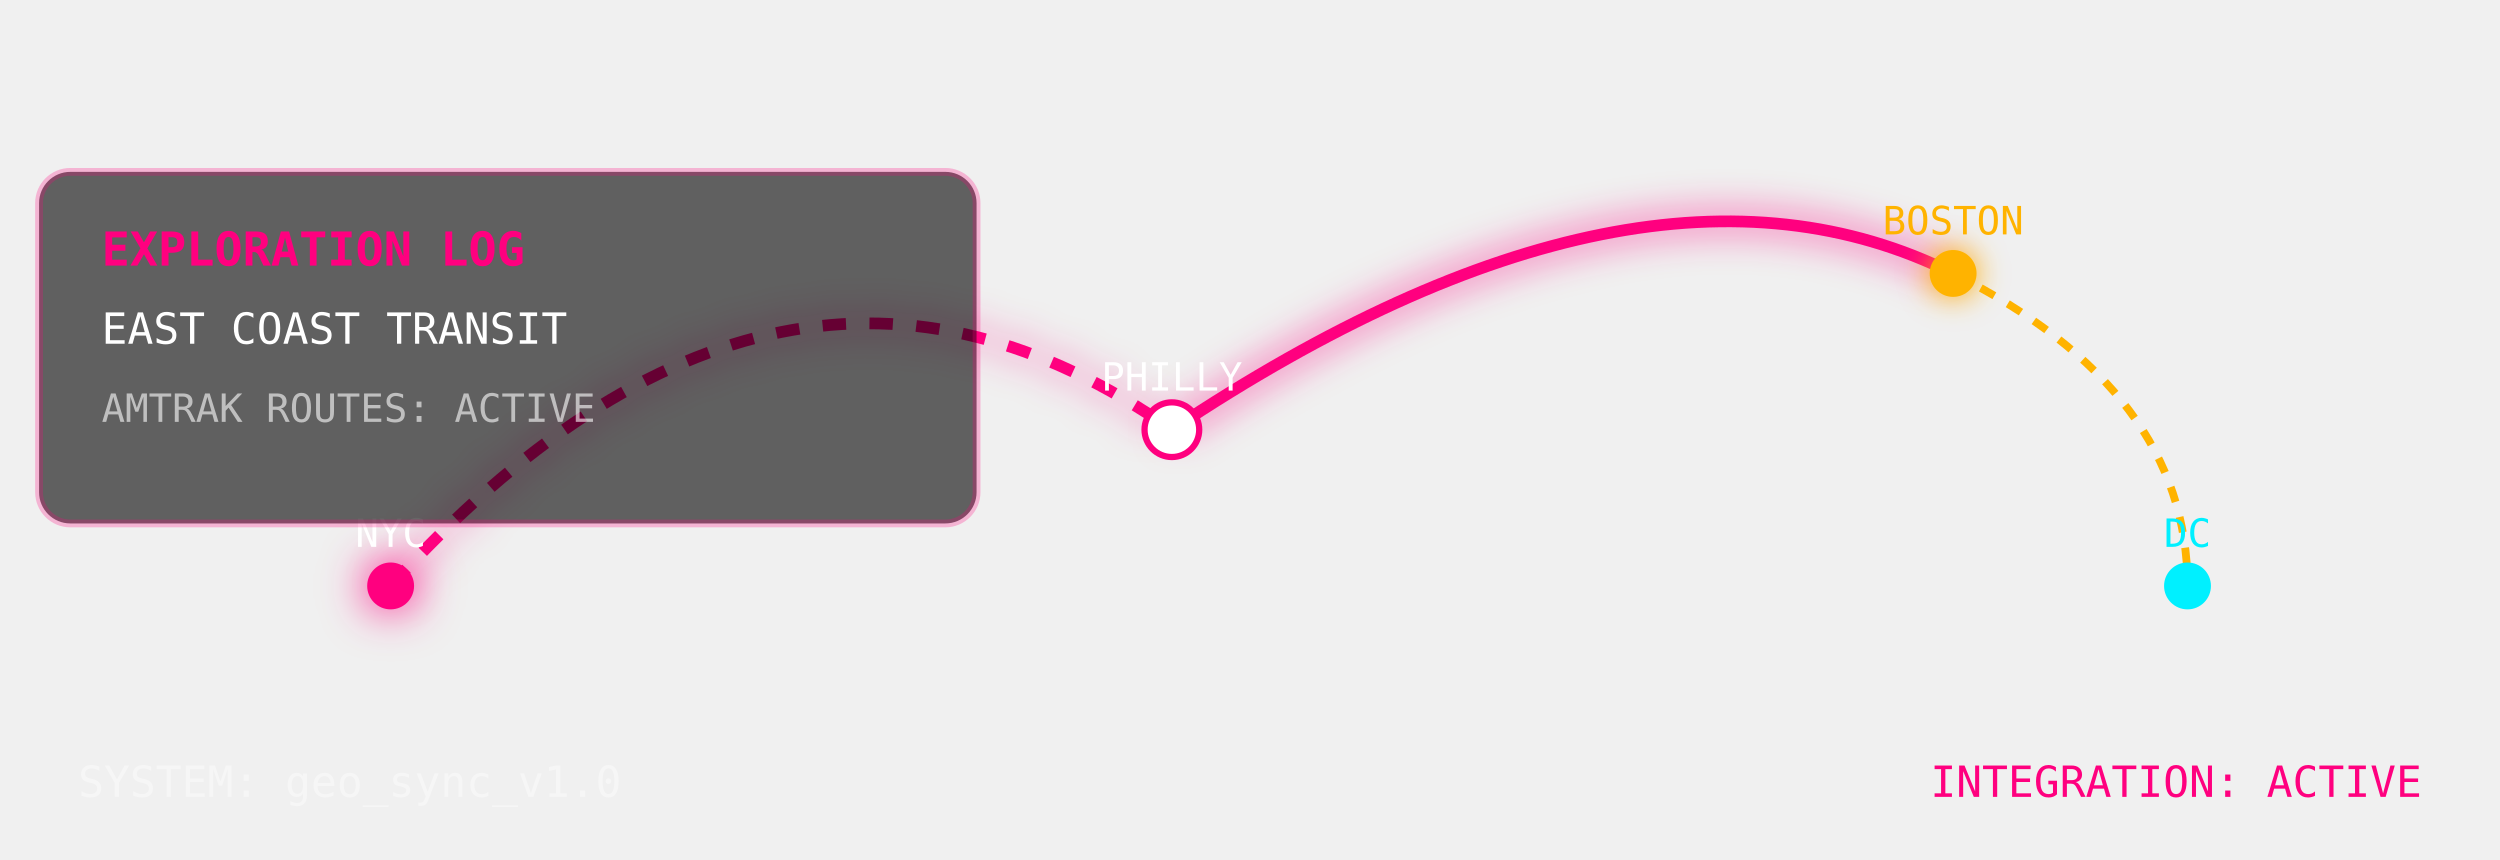
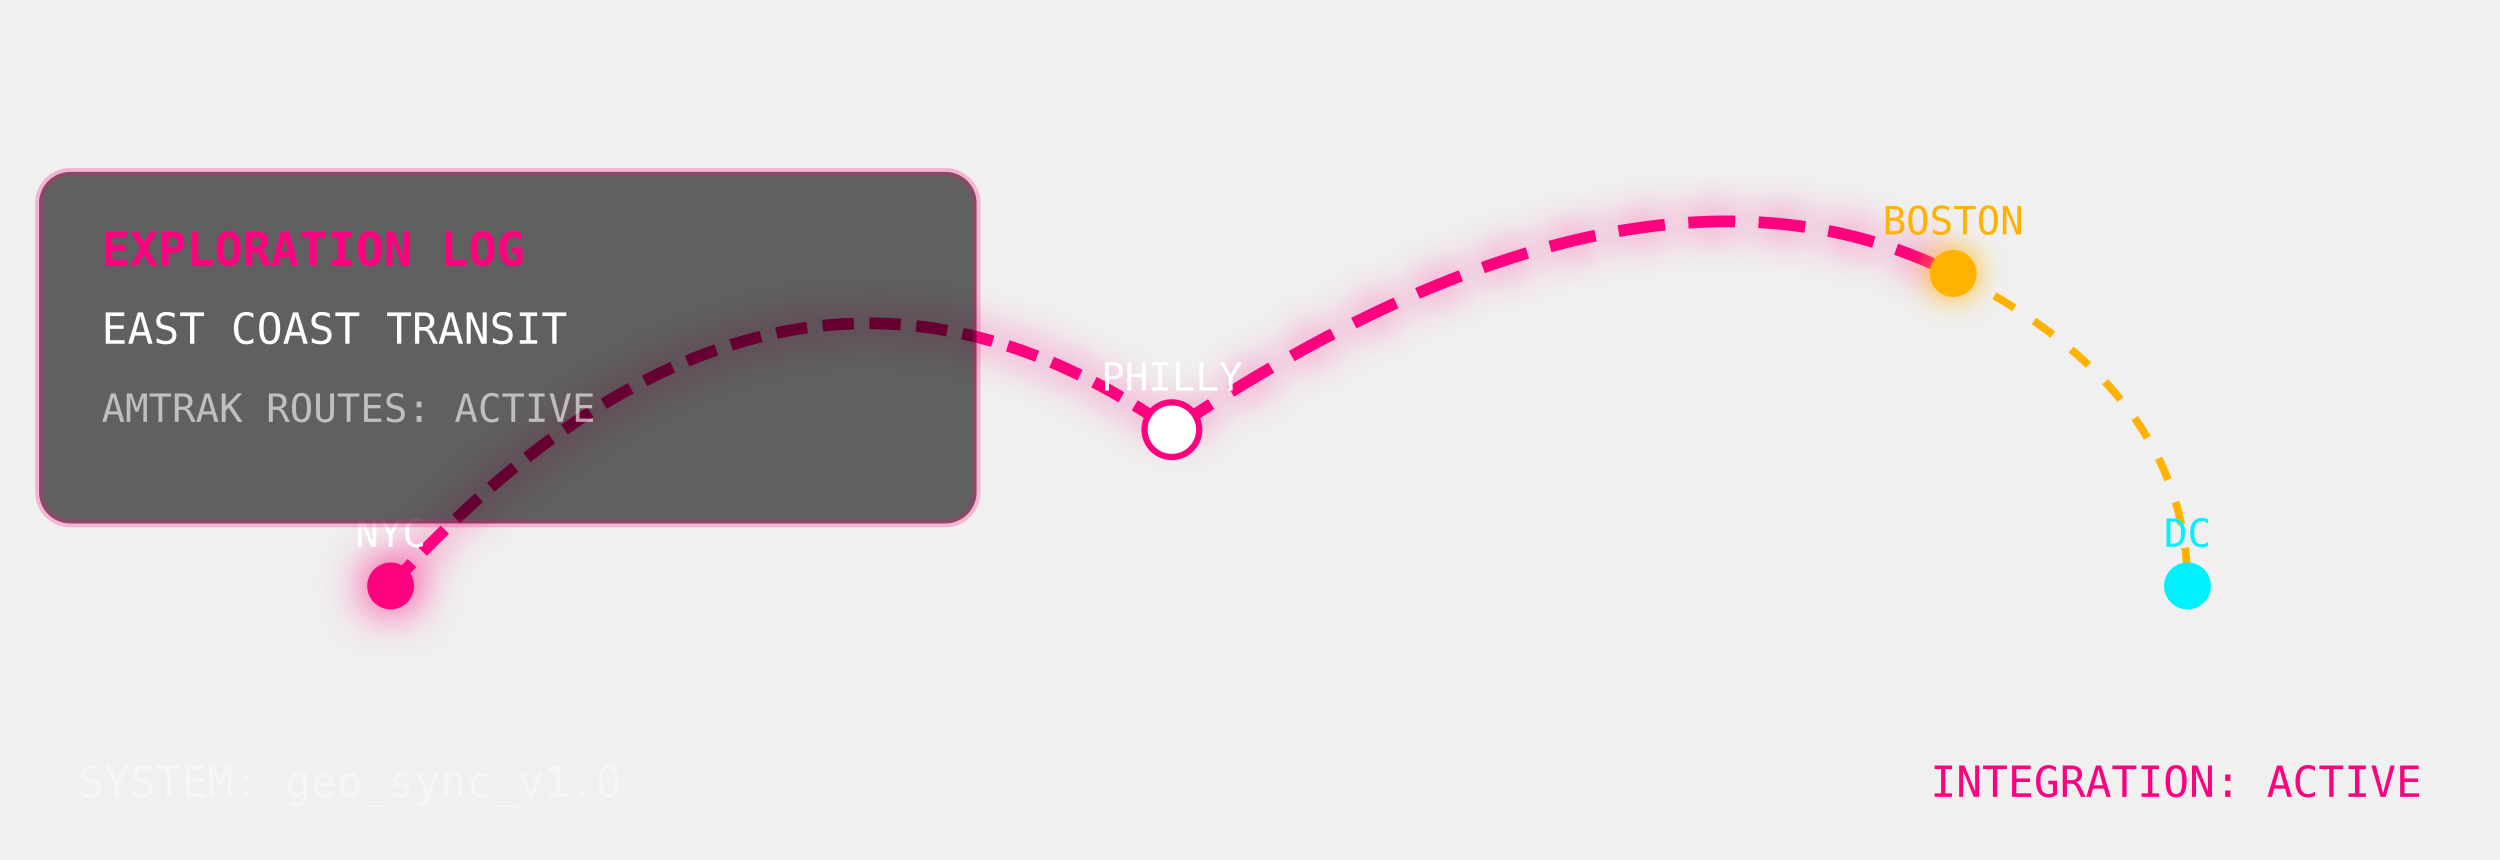
<svg xmlns="http://www.w3.org/2000/svg" viewBox="0 0 320 110" width="100%" height="110px" style="background:#0a0d17;border-radius:8px;border:1px solid rgba(255,0,127,0.22);box-shadow:inset 0 0 10px rgba(255,0,127,0.08)">
+   <style>
+     @keyframes routeFlow { from { stroke-dashoffset: 12; } to { stroke-dashoffset: 0; } }
+     @keyframes nodeGlow { 0%, 100% { opacity: 0.7; } 50% { opacity: 1; } }
+     .route-flow-fast { animation: routeFlow 0.8s linear infinite; }
+     .route-flow-slow { animation: routeFlow 1.6s linear infinite; }
+     .node-pulse-1 { animation: nodeGlow 2s infinite ease-in-out; transform-origin: 50px 75px; }
+     .node-pulse-2 { animation: nodeGlow 2.5s infinite ease-in-out; transform-origin: 150px 55px; }
+   </style>
  <circle cx="160" cy="180" r="140" fill="none" stroke="rgba(255,255,255,0.03)" stroke-width="0.8" stroke-dasharray="3 3" />
  <circle cx="160" cy="180" r="90" fill="none" stroke="rgba(255,255,255,0.02)" stroke-width="0.8" />
  <line x1="5" y1="55" x2="315" y2="55" stroke="rgba(255,255,255,0.03)" stroke-width="0.5" />
  <line x1="160" y1="5" x2="160" y2="105" stroke="rgba(255,255,255,0.03)" stroke-width="0.5" />
-   <path d="M 50,75 Q 100,20 150,55" fill="none" stroke="#ff007f" stroke-width="1.5" stroke-dasharray="3 3" filter="drop-shadow(0 0 2.5px #ff007f)" />
-   <path d="M 150,55 Q 210,15 250,35" fill="none" stroke="#ff007f" stroke-width="1.5" filter="drop-shadow(0 0 2.5px #ff007f)" />
-   <path d="M 250,35 Q 280,50 280,75" fill="none" stroke="#ffb300" stroke-width="1" stroke-dasharray="2 2" />
-   <circle cx="50" cy="75" r="3" fill="#ff007f" filter="drop-shadow(0 0 3px #ff007f)" />
+   <path d="M 50,75 Q 100,20 150,55" fill="none" stroke="#ff007f" stroke-width="1.5" stroke-dasharray="4 2" class="route-flow-fast" filter="drop-shadow(0 0 2.5px #ff007f)" />
+   <path d="M 150,55 Q 210,15 250,35" fill="none" stroke="#ff007f" stroke-width="1.5" stroke-dasharray="6 3" class="route-flow-slow" filter="drop-shadow(0 0 2.5px #ff007f)" />
+   <path d="M 250,35 Q 280,50 280,75" fill="none" stroke="#ffb300" stroke-width="1" stroke-dasharray="3 3" class="route-flow-fast" />
+   <circle cx="50" cy="75" r="3" fill="#ff007f" class="node-pulse-1" filter="drop-shadow(0 0 3px #ff007f)" />
  <text x="50" y="70" fill="#fff" font-size="5" font-family="monospace" text-anchor="middle">NYC</text>
-   <circle cx="150" cy="55" r="3.5" fill="#fff" stroke="#ff007f" stroke-width="0.8" />
+   <circle cx="150" cy="55" r="3.5" fill="#fff" stroke="#ff007f" stroke-width="0.8" class="node-pulse-2" />
  <text x="150" y="50" fill="#fff" font-size="5" font-family="monospace" text-anchor="middle">PHILLY</text>
-   <circle cx="250" cy="35" r="3" fill="#ffb300" filter="drop-shadow(0 0 2px #ffb300)" />
+   <circle cx="250" cy="35" r="3" fill="#ffb300" class="node-pulse-1" filter="drop-shadow(0 0 2px #ffb300)" />
  <text x="250" y="30" fill="#ffb300" font-size="5" font-family="monospace" text-anchor="middle">BOSTON</text>
-   <circle cx="280" cy="75" r="3" fill="#00f0ff" />
+   <circle cx="280" cy="75" r="3" fill="#00f0ff" class="node-pulse-2" />
  <text x="280" y="70" fill="#00f0ff" font-size="5" font-family="monospace" text-anchor="middle">DC</text>
  <g transform="translate(5, 22)">
    <rect x="0" y="0" width="120" height="45" rx="4" fill="rgba(0,0,0,0.6)" stroke="rgba(255,0,127,0.25)" stroke-width="1" />
    <text x="8" y="12" fill="#ff007f" font-size="6" font-family="monospace" font-weight="bold">EXPLORATION LOG</text>
    <text x="8" y="22" fill="#fff" font-size="5.5" font-family="monospace">EAST COAST TRANSIT</text>
    <text x="8" y="32" fill="rgba(255,255,255,0.6)" font-size="5" font-family="monospace">AMTRAK ROUTES: ACTIVE</text>
  </g>
  <text x="10" y="102" fill="rgba(255,255,255,0.4)" font-size="5.5" font-family="monospace" text-anchor="start">SYSTEM: geo_sync_v1.0</text>
  <text x="310" y="102" fill="#ff007f" font-size="5.5" font-family="monospace" text-anchor="end">INTEGRATION: ACTIVE</text>
</svg>
